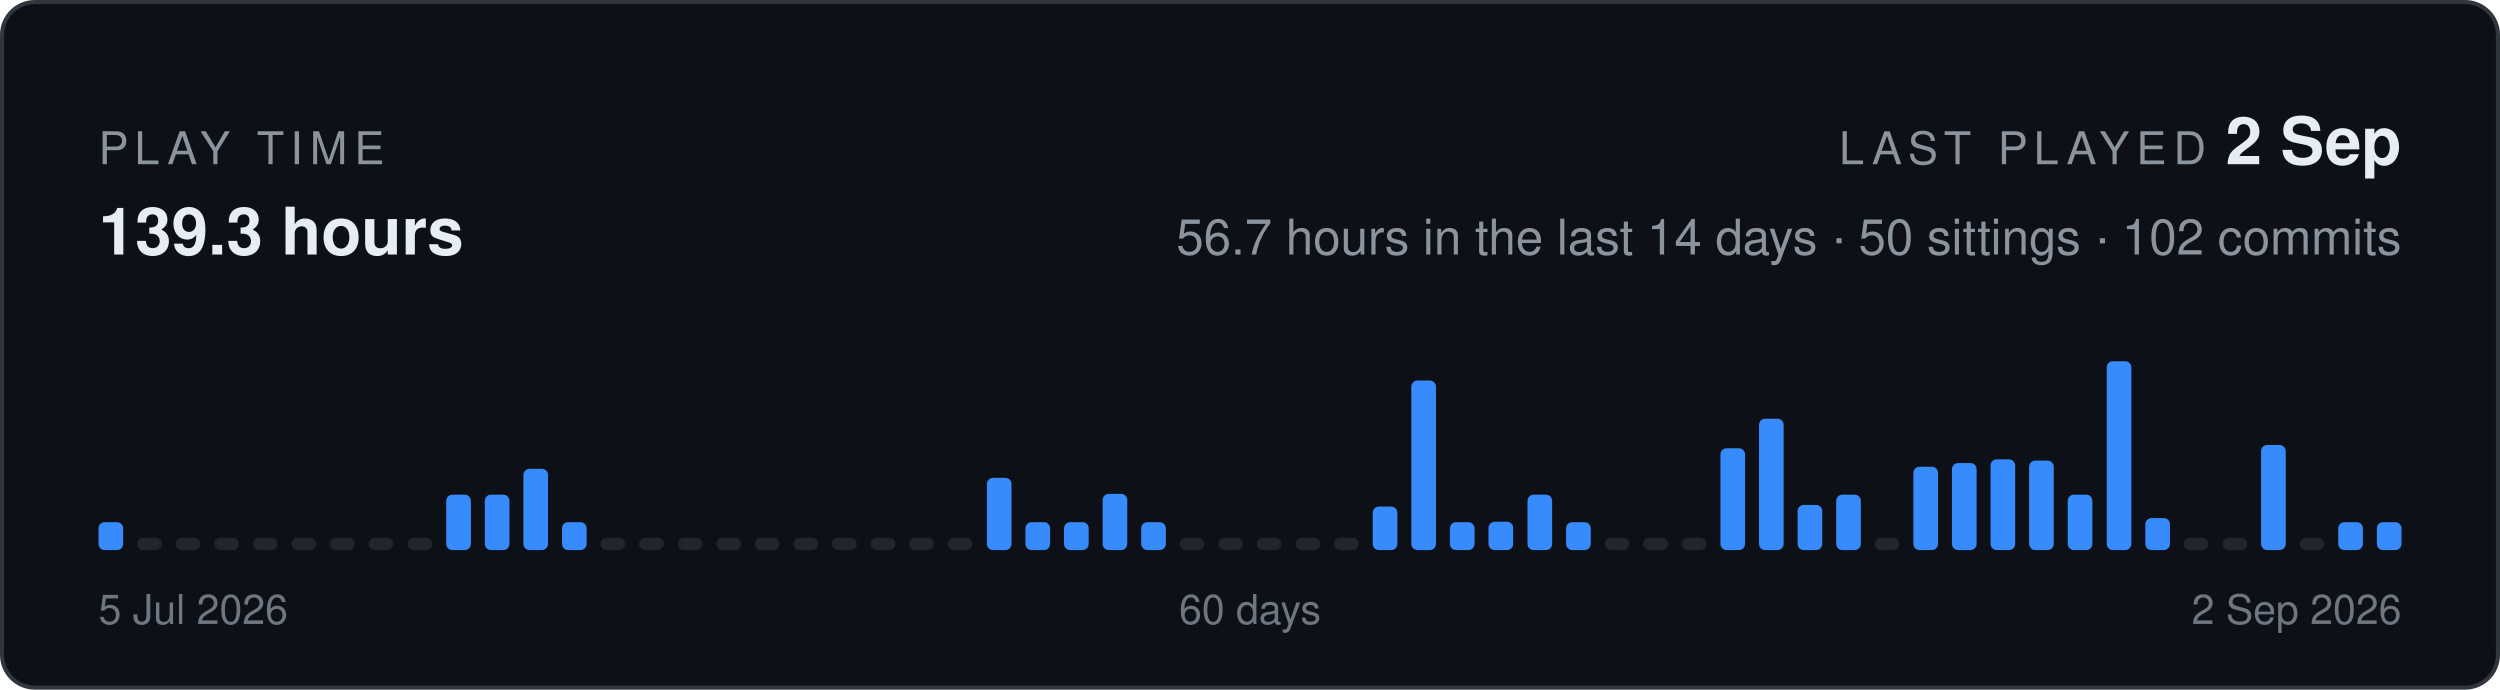
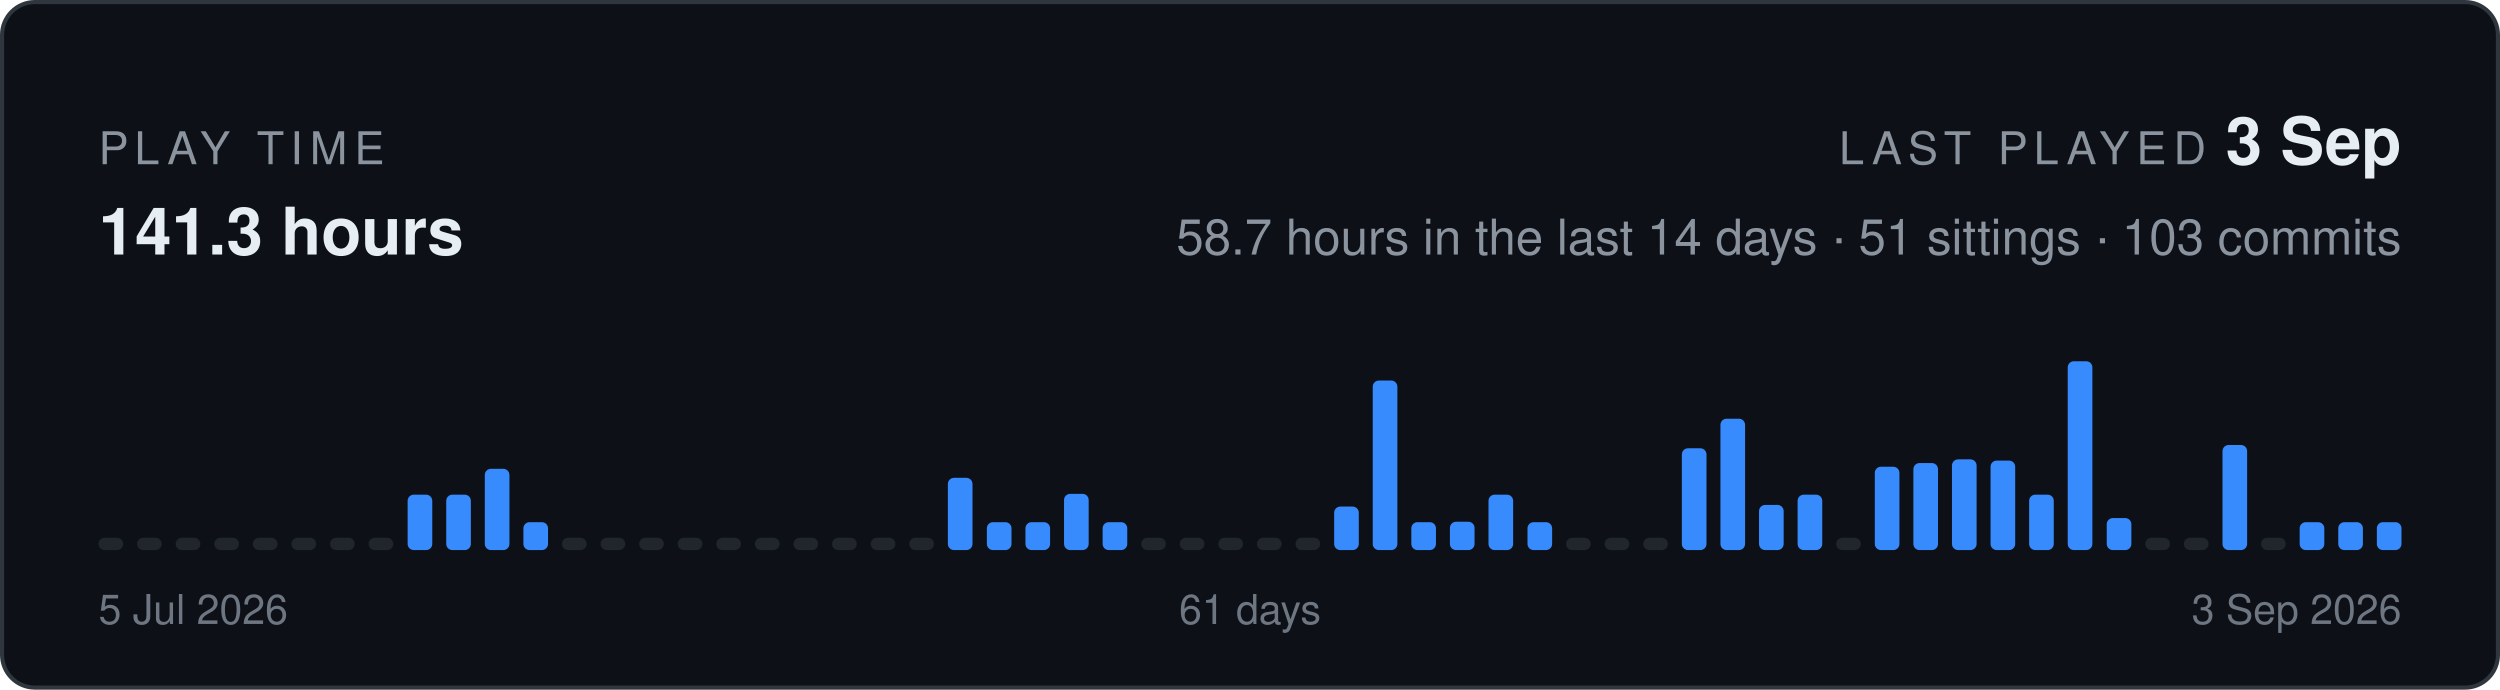
- <svg xmlns="http://www.w3.org/2000/svg" width="609" height="168" viewBox="0 0 609 168" role="img" aria-label="Play time: 139.3 hours over 102 commits, last played 2 Sep">
+ <svg xmlns="http://www.w3.org/2000/svg" width="609" height="168" viewBox="0 0 609 168" role="img" aria-label="Play time: 141.3 hours over 103 commits, last played 3 Sep">
  <style>
    .card { fill: #0d1117; stroke: #30363d }
    text { font-family: -apple-system, BlinkMacSystemFont, "Segoe UI", Helvetica, Arial, sans-serif }
    .label { font-size: 11px; letter-spacing: 1.7px; fill: #8b949e }
    .stat { font-size: 16px; font-weight: 600; letter-spacing: normal; fill: #e6edf3 }
    .note { font-size: 12px; fill: #8b949e }
    .axis { font-size: 10px; fill: #6e7681 }
    .bar { fill: #388bfd }
    .bar-quiet { fill: #21262d }
  </style>
  <rect class="card" x="0.5" y="0.5" width="608" height="167" rx="8" />
  <text class="label" x="24" y="40">PLAY TIME</text>
-   <text class="stat" x="24" y="62">139.3 hours</text>
-   <text class="label" x="585" y="40" text-anchor="end">LAST PLAYED <tspan class="stat">2 Sep</tspan>
+   <text class="stat" x="24" y="62">141.3 hours</text>
+   <text class="label" x="585" y="40" text-anchor="end">LAST PLAYED <tspan class="stat">3 Sep</tspan>
  </text>
-   <text class="note" x="585" y="62" text-anchor="end">56.7 hours in the last 14 days   ·   50 sittings   ·   102 commits</text>
-   <rect class="bar" x="24.0" y="127.2" width="6" height="6.8" rx="1.5" />
+   <text class="note" x="585" y="62" text-anchor="end">58.7 hours in the last 14 days   ·   51 sittings   ·   103 commits</text>
+   <rect class="bar-quiet" x="24.0" y="131.0" width="6" height="3.0" rx="1.5" />
  <rect class="bar-quiet" x="33.4" y="131.0" width="6" height="3.0" rx="1.5" />
  <rect class="bar-quiet" x="42.8" y="131.0" width="6" height="3.0" rx="1.5" />
  <rect class="bar-quiet" x="52.2" y="131.0" width="6" height="3.0" rx="1.5" />
  <rect class="bar-quiet" x="61.6" y="131.0" width="6" height="3.0" rx="1.5" />
  <rect class="bar-quiet" x="71.0" y="131.0" width="6" height="3.0" rx="1.5" />
  <rect class="bar-quiet" x="80.4" y="131.0" width="6" height="3.0" rx="1.5" />
  <rect class="bar-quiet" x="89.8" y="131.0" width="6" height="3.0" rx="1.5" />
-   <rect class="bar-quiet" x="99.3" y="131.0" width="6" height="3.0" rx="1.5" />
+   <rect class="bar" x="99.3" y="120.5" width="6" height="13.5" rx="1.5" />
  <rect class="bar" x="108.7" y="120.5" width="6" height="13.5" rx="1.5" />
-   <rect class="bar" x="118.1" y="120.5" width="6" height="13.5" rx="1.5" />
-   <rect class="bar" x="127.5" y="114.2" width="6" height="19.8" rx="1.5" />
-   <rect class="bar" x="136.9" y="127.2" width="6" height="6.8" rx="1.5" />
+   <rect class="bar" x="118.1" y="114.2" width="6" height="19.8" rx="1.5" />
+   <rect class="bar" x="127.5" y="127.2" width="6" height="6.8" rx="1.5" />
+   <rect class="bar-quiet" x="136.9" y="131.0" width="6" height="3.0" rx="1.5" />
  <rect class="bar-quiet" x="146.3" y="131.0" width="6" height="3.0" rx="1.5" />
  <rect class="bar-quiet" x="155.7" y="131.0" width="6" height="3.0" rx="1.5" />
  <rect class="bar-quiet" x="165.1" y="131.0" width="6" height="3.0" rx="1.5" />
  <rect class="bar-quiet" x="174.5" y="131.0" width="6" height="3.0" rx="1.5" />
  <rect class="bar-quiet" x="183.9" y="131.0" width="6" height="3.0" rx="1.5" />
  <rect class="bar-quiet" x="193.3" y="131.0" width="6" height="3.0" rx="1.5" />
  <rect class="bar-quiet" x="202.7" y="131.0" width="6" height="3.0" rx="1.5" />
  <rect class="bar-quiet" x="212.1" y="131.0" width="6" height="3.0" rx="1.5" />
  <rect class="bar-quiet" x="221.5" y="131.0" width="6" height="3.0" rx="1.5" />
-   <rect class="bar-quiet" x="230.9" y="131.0" width="6" height="3.0" rx="1.5" />
-   <rect class="bar" x="240.4" y="116.4" width="6" height="17.6" rx="1.5" />
+   <rect class="bar" x="230.9" y="116.4" width="6" height="17.6" rx="1.5" />
+   <rect class="bar" x="240.4" y="127.2" width="6" height="6.8" rx="1.5" />
  <rect class="bar" x="249.8" y="127.2" width="6" height="6.8" rx="1.5" />
-   <rect class="bar" x="259.2" y="127.2" width="6" height="6.8" rx="1.5" />
-   <rect class="bar" x="268.6" y="120.3" width="6" height="13.7" rx="1.5" />
-   <rect class="bar" x="278.0" y="127.2" width="6" height="6.8" rx="1.5" />
+   <rect class="bar" x="259.2" y="120.3" width="6" height="13.7" rx="1.5" />
+   <rect class="bar" x="268.6" y="127.2" width="6" height="6.8" rx="1.5" />
+   <rect class="bar-quiet" x="278.0" y="131.0" width="6" height="3.0" rx="1.5" />
  <rect class="bar-quiet" x="287.4" y="131.0" width="6" height="3.0" rx="1.5" />
  <rect class="bar-quiet" x="296.8" y="131.0" width="6" height="3.0" rx="1.5" />
  <rect class="bar-quiet" x="306.2" y="131.0" width="6" height="3.0" rx="1.5" />
  <rect class="bar-quiet" x="315.6" y="131.0" width="6" height="3.0" rx="1.5" />
-   <rect class="bar-quiet" x="325.0" y="131.0" width="6" height="3.0" rx="1.5" />
-   <rect class="bar" x="334.4" y="123.4" width="6" height="10.6" rx="1.5" />
-   <rect class="bar" x="343.8" y="92.7" width="6" height="41.3" rx="1.5" />
-   <rect class="bar" x="353.2" y="127.2" width="6" height="6.8" rx="1.5" />
-   <rect class="bar" x="362.6" y="127.1" width="6" height="6.9" rx="1.5" />
-   <rect class="bar" x="372.1" y="120.5" width="6" height="13.5" rx="1.5" />
-   <rect class="bar" x="381.5" y="127.2" width="6" height="6.8" rx="1.5" />
+   <rect class="bar" x="325.0" y="123.4" width="6" height="10.6" rx="1.5" />
+   <rect class="bar" x="334.4" y="92.7" width="6" height="41.3" rx="1.5" />
+   <rect class="bar" x="343.8" y="127.2" width="6" height="6.8" rx="1.5" />
+   <rect class="bar" x="353.2" y="127.1" width="6" height="6.9" rx="1.5" />
+   <rect class="bar" x="362.6" y="120.5" width="6" height="13.5" rx="1.5" />
+   <rect class="bar" x="372.1" y="127.2" width="6" height="6.8" rx="1.5" />
+   <rect class="bar-quiet" x="381.5" y="131.0" width="6" height="3.0" rx="1.5" />
  <rect class="bar-quiet" x="390.9" y="131.0" width="6" height="3.0" rx="1.5" />
  <rect class="bar-quiet" x="400.3" y="131.0" width="6" height="3.0" rx="1.5" />
-   <rect class="bar-quiet" x="409.7" y="131.0" width="6" height="3.0" rx="1.5" />
-   <rect class="bar" x="419.1" y="109.2" width="6" height="24.8" rx="1.5" />
-   <rect class="bar" x="428.5" y="102.0" width="6" height="32.0" rx="1.5" />
-   <rect class="bar" x="437.9" y="123.0" width="6" height="11.0" rx="1.5" />
-   <rect class="bar" x="447.3" y="120.5" width="6" height="13.5" rx="1.5" />
-   <rect class="bar-quiet" x="456.7" y="131.0" width="6" height="3.0" rx="1.5" />
-   <rect class="bar" x="466.1" y="113.7" width="6" height="20.3" rx="1.5" />
-   <rect class="bar" x="475.5" y="112.8" width="6" height="21.2" rx="1.5" />
-   <rect class="bar" x="484.9" y="111.9" width="6" height="22.1" rx="1.5" />
-   <rect class="bar" x="494.3" y="112.2" width="6" height="21.8" rx="1.5" />
-   <rect class="bar" x="503.7" y="120.5" width="6" height="13.5" rx="1.5" />
-   <rect class="bar" x="513.2" y="88.0" width="6" height="46.0" rx="1.5" />
-   <rect class="bar" x="522.6" y="126.2" width="6" height="7.8" rx="1.5" />
+   <rect class="bar" x="409.7" y="109.2" width="6" height="24.8" rx="1.5" />
+   <rect class="bar" x="419.1" y="102.0" width="6" height="32.0" rx="1.5" />
+   <rect class="bar" x="428.5" y="123.0" width="6" height="11.0" rx="1.5" />
+   <rect class="bar" x="437.9" y="120.5" width="6" height="13.5" rx="1.5" />
+   <rect class="bar-quiet" x="447.3" y="131.0" width="6" height="3.0" rx="1.5" />
+   <rect class="bar" x="456.7" y="113.7" width="6" height="20.3" rx="1.5" />
+   <rect class="bar" x="466.1" y="112.8" width="6" height="21.2" rx="1.5" />
+   <rect class="bar" x="475.5" y="111.9" width="6" height="22.1" rx="1.5" />
+   <rect class="bar" x="484.9" y="112.2" width="6" height="21.8" rx="1.5" />
+   <rect class="bar" x="494.3" y="120.5" width="6" height="13.5" rx="1.5" />
+   <rect class="bar" x="503.7" y="88.0" width="6" height="46.0" rx="1.5" />
+   <rect class="bar" x="513.2" y="126.2" width="6" height="7.8" rx="1.5" />
+   <rect class="bar-quiet" x="522.6" y="131.0" width="6" height="3.0" rx="1.5" />
  <rect class="bar-quiet" x="532.0" y="131.0" width="6" height="3.0" rx="1.5" />
-   <rect class="bar-quiet" x="541.4" y="131.0" width="6" height="3.0" rx="1.5" />
-   <rect class="bar" x="550.8" y="108.4" width="6" height="25.6" rx="1.5" />
-   <rect class="bar-quiet" x="560.2" y="131.0" width="6" height="3.0" rx="1.5" />
+   <rect class="bar" x="541.4" y="108.4" width="6" height="25.6" rx="1.5" />
+   <rect class="bar-quiet" x="550.8" y="131.0" width="6" height="3.0" rx="1.5" />
+   <rect class="bar" x="560.2" y="127.2" width="6" height="6.8" rx="1.5" />
  <rect class="bar" x="569.6" y="127.2" width="6" height="6.8" rx="1.5" />
  <rect class="bar" x="579.0" y="127.2" width="6" height="6.8" rx="1.5" />
  <text class="axis" x="24" y="152">5 Jul 2026</text>
-   <text class="axis" x="304.5" y="152" text-anchor="middle">60 days</text>
-   <text class="axis" x="585" y="152" text-anchor="end">2 Sep 2026</text>
+   <text class="axis" x="304.5" y="152" text-anchor="middle">61 days</text>
+   <text class="axis" x="585" y="152" text-anchor="end">3 Sep 2026</text>
</svg>
